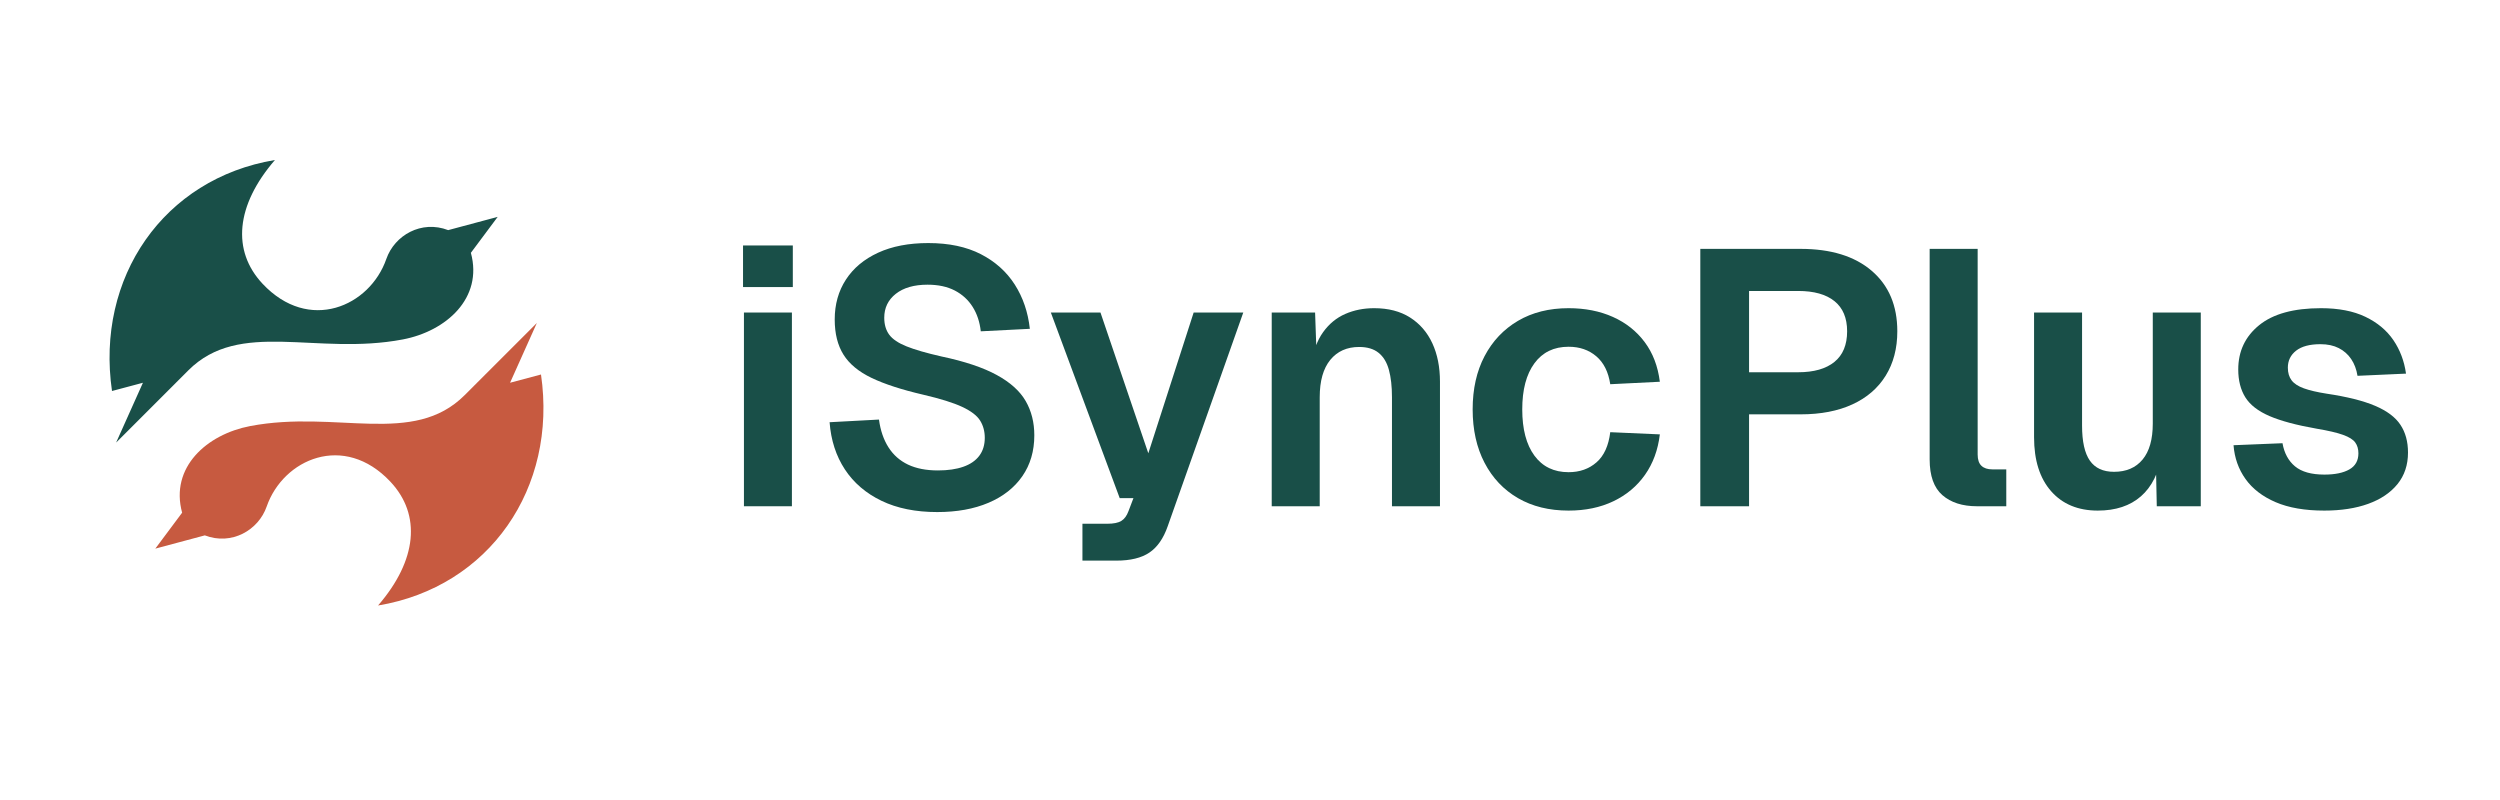
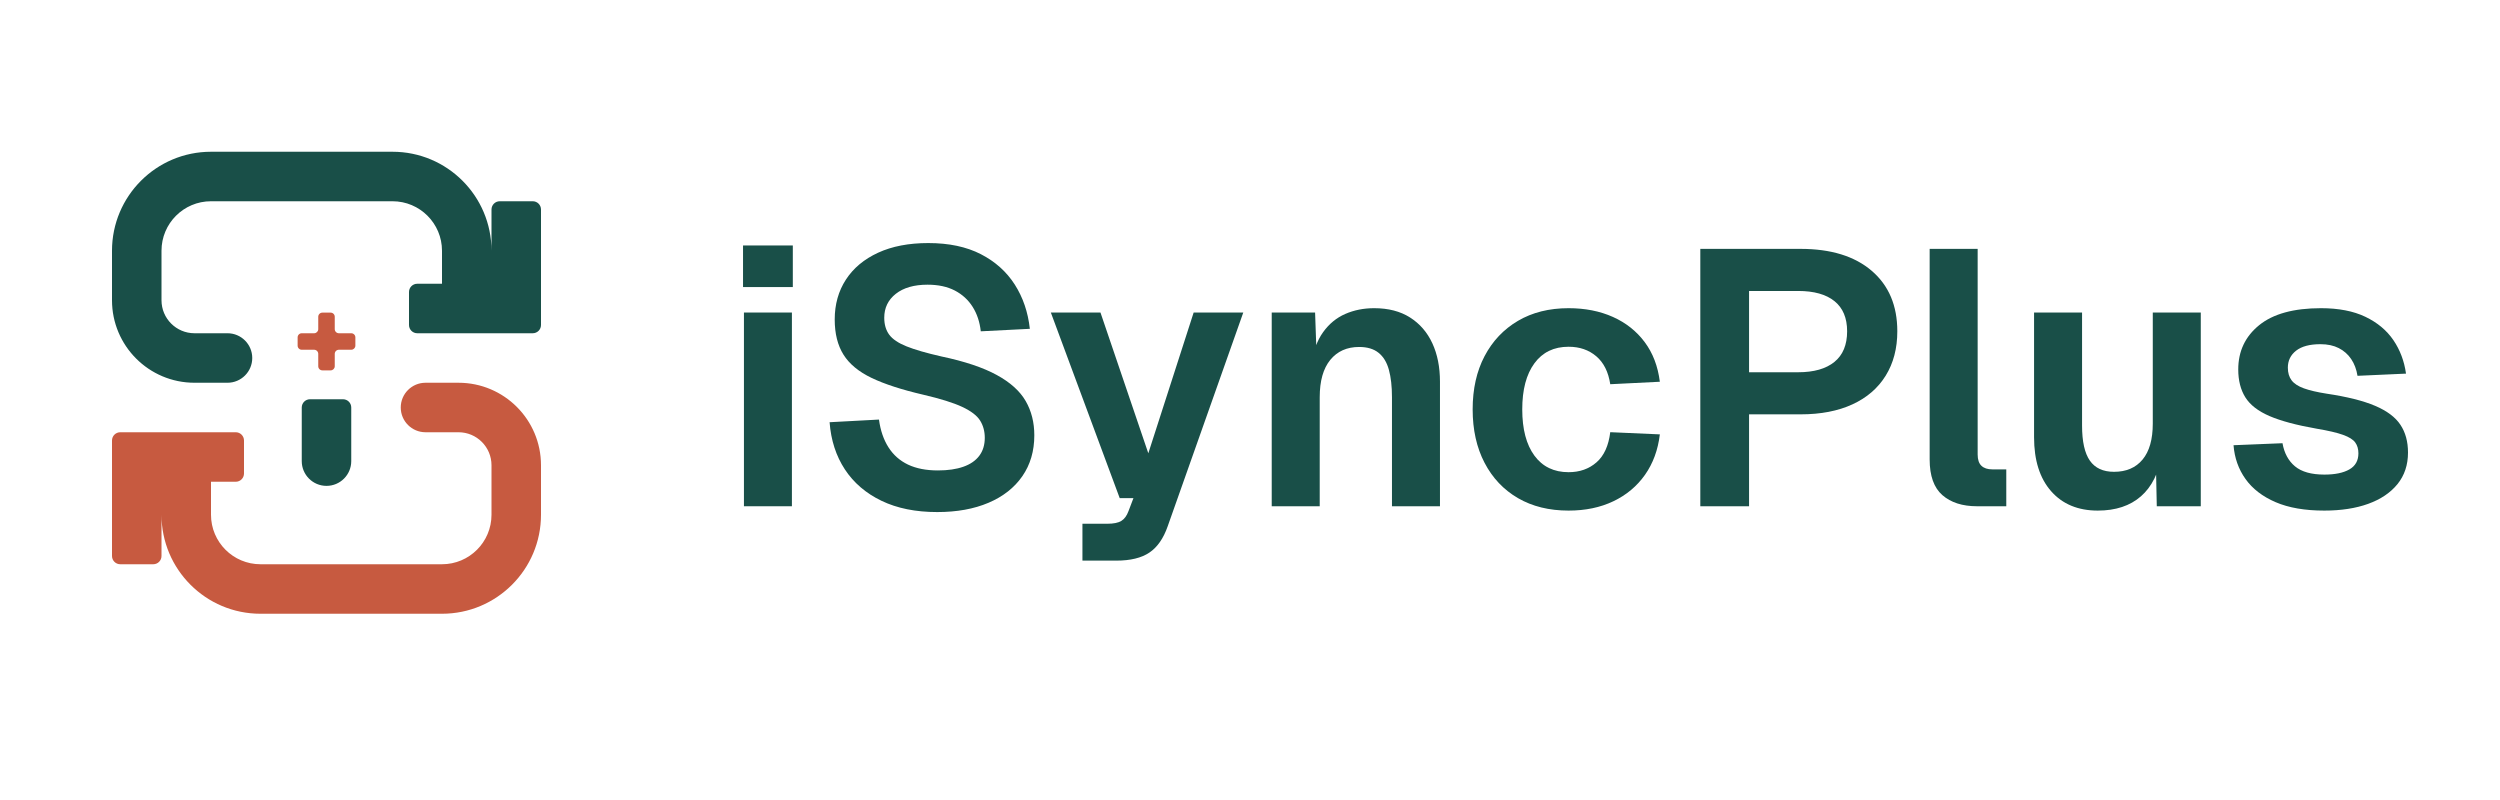
- <svg xmlns="http://www.w3.org/2000/svg" width="800" height="256" viewBox="0 0 800 256" role="img" aria-label="iSyncPlus / Duet">
+ <svg xmlns="http://www.w3.org/2000/svg" width="800" height="256" viewBox="0 0 800 256" role="img">
  <g transform="translate(20 38) scale(.66)">
-     <g transform="">
-       <path fill="#194F48" d="M24 132C16 77 49 29 103 20C84 42 82 64 97 80C119.5 104 149 91 157 68C161 56.5 174 49 187 54L211 47.57L198 65C204 87 186 103 165 107C123 115 86 97 61 122L26 157L39 128Z" />
-     </g>
-     <g transform="rotate(180 128 128)">
-       <g transform="">
-         <path fill="#C75A40" d="M24 132C16 77 49 29 103 20C84 42 82 64 97 80C119.5 104 149 91 157 68C161 56.5 174 49 187 54L211 47.57L198 65C204 87 186 103 165 107C123 115 86 97 61 122L26 157L39 128Z" />
-       </g>
-     </g>
+     <path fill="#194F48" d="M80 128H64A40 40 0 0 1 24 88V64A48 48 0 0 1 72 16H160A48 48 0 0 1 208 64V44A4 4 0 0 1 212 40H228A4 4 0 0 1 232 44V100A4 4 0 0 1 228 104H172A4 4 0 0 1 168 100V84A4 4 0 0 1 172 80H184V64A24 24 0 0 0 160 40H72A24 24 0 0 0 48 64V88A16 16 0 0 0 64 104H80A12 12 0 0 1 80 128Z" />
+     <path fill="#C75A40" transform="rotate(180 128 128)" d="M80 128H64A40 40 0 0 1 24 88V64A48 48 0 0 1 72 16H160A48 48 0 0 1 208 64V44A4 4 0 0 1 212 40H228A4 4 0 0 1 232 44V100A4 4 0 0 1 228 104H172A4 4 0 0 1 168 100V84A4 4 0 0 1 172 80H184V64A24 24 0 0 0 160 40H72A24 24 0 0 0 48 64V88A16 16 0 0 0 64 104H80A12 12 0 0 1 80 128Z" />
+     <path fill="#C75A40" d="M124 96A2 2 0 0 1 126 94L130 94A2 2 0 0 1 132 96L132 102A2 2 0 0 0 134 104L140 104A2 2 0 0 1 142 106L142 110A2 2 0 0 1 140 112L134 112A2 2 0 0 0 132 114L132 120A2 2 0 0 1 130 122L126 122A2 2 0 0 1 124 120L124 114A2 2 0 0 0 122 112L116 112A2 2 0 0 1 114 110L114 106A2 2 0 0 1 116 104L122 104A2 2 0 0 0 124 102Z" />
+     <path fill="#194F48" d="M120 136H136A4 4 0 0 1 140 140V166A12 12 0 0 1 116 166V140A4 4 0 0 1 120 136Z" />
  </g>
  <path fill="#194F48" d="M238.06 162V100.01H253.41V162ZM237.77 91.86V78.55H253.7V91.86Z" />
  <path fill="#194F48" d="M299.91 163.86Q289.58 163.86 282.09 160.26Q274.61 156.66 270.36 150.21Q266.12 143.76 265.47 135.11L281.27 134.26Q281.98 139.49 284.31 143.14Q286.63 146.79 290.56 148.67Q294.5 150.54 300.14 150.54Q304.92 150.54 308.26 149.36Q311.61 148.19 313.37 145.85Q315.13 143.51 315.13 140.1Q315.13 136.99 313.64 134.59Q312.15 132.19 307.92 130.21Q303.69 128.23 295.41 126.3Q285.14 123.91 278.92 120.94Q272.71 117.96 269.91 113.48Q267.11 109 267.11 102.24Q267.11 94.97 270.7 89.46Q274.28 83.96 280.99 80.87Q287.7 77.78 297.04 77.78Q306.95 77.78 313.86 81.33Q320.76 84.88 324.72 91.05Q328.67 97.23 329.55 105.22L313.85 106.02Q313.36 101.55 311.25 98.2Q309.14 94.85 305.54 92.97Q301.93 91.1 296.81 91.1Q290.38 91.1 286.67 94.01Q282.96 96.93 282.96 101.67Q282.96 104.94 284.55 107.1Q286.15 109.26 290.1 110.84Q294.05 112.43 301.27 114.07Q312.41 116.42 318.93 119.98Q325.46 123.54 328.22 128.34Q330.98 133.13 330.98 139.3Q330.98 146.85 327.15 152.38Q323.31 157.92 316.32 160.89Q309.34 163.86 299.91 163.86Z" />
  <path fill="#194F48" d="M346.38 179.4V167.6H354.32Q357.37 167.6 358.83 166.69Q360.3 165.78 361.11 163.58L362.7 159.41H358.31L336.27 100.01H352.15L367.46 145.05L381.97 100.01H397.85L373.67 168.39Q371.63 174.25 367.81 176.82Q364 179.4 357.19 179.4Z" />
  <path fill="#194F48" d="M406.95 162V100.01H420.83L421.44 117.56L419.56 116.87Q420.52 110.3 423.39 106.3Q426.27 102.3 430.49 100.46Q434.71 98.62 439.72 98.62Q446.54 98.62 451.22 101.6Q455.91 104.58 458.35 109.85Q460.79 115.13 460.79 122.14V162H445.43V127.12Q445.43 121.94 444.45 118.36Q443.48 114.78 441.16 112.91Q438.85 111.03 434.93 111.03Q429.07 111.03 425.69 115.16Q422.31 119.3 422.31 127.12V162Z" />
  <path fill="#194F48" d="M501.94 163.39Q492.64 163.39 485.75 159.4Q478.87 155.4 475.06 148.1Q471.25 140.8 471.25 131Q471.25 121.21 475.06 113.97Q478.87 106.72 485.75 102.67Q492.64 98.62 501.94 98.62Q509.88 98.62 516.13 101.42Q522.38 104.22 526.29 109.46Q530.21 114.7 531.15 122.16L515.28 122.95Q514.39 117.06 510.81 114.01Q507.23 110.96 501.94 110.96Q494.9 110.96 491.01 116.26Q487.12 121.56 487.12 131Q487.12 140.5 491.01 145.8Q494.9 151.1 501.94 151.1Q507.28 151.1 510.88 147.95Q514.49 144.8 515.28 138.3L531.15 139Q530.26 146.46 526.4 151.94Q522.53 157.42 516.28 160.4Q510.03 163.39 501.94 163.39Z" />
  <path fill="#194F48" d="M544.1 162V79.64H576.19Q590.76 79.64 598.95 86.66Q607.14 93.68 607.14 106.01Q607.14 114.2 603.43 120.2Q599.72 126.2 592.79 129.39Q585.86 132.59 576.19 132.59H559.7V162ZM559.7 119.12H575.42Q582.96 119.12 587.02 115.81Q591.08 112.51 591.08 106.01Q591.08 99.64 587.05 96.38Q583.02 93.11 575.42 93.11H559.7Z" />
  <path fill="#194F48" d="M632.62 162Q625.65 162 621.57 158.45Q617.49 154.9 617.49 147.03V79.64H632.85V145.45Q632.85 147.92 634.07 149.06Q635.28 150.2 637.55 150.2H642.01V162Z" />
  <path fill="#194F48" d="M671.29 163.39Q661.82 163.39 656.36 157.19Q650.9 150.98 650.9 139.92V100.01H666.26V136.18Q666.26 143.84 668.76 147.41Q671.26 150.98 676.49 150.98Q682.37 150.98 685.63 147.05Q688.89 143.12 688.89 135.54V100.01H704.25V162H690.17L689.81 144.81L691.78 145.37Q690.33 154.24 685.11 158.81Q679.89 163.39 671.29 163.39Z" />
  <path fill="#194F48" d="M743.75 163.39Q734.49 163.39 728.21 160.7Q721.93 158 718.56 153.28Q715.2 148.56 714.73 142.47L730.4 141.83Q731.23 146.58 734.39 149.22Q737.56 151.87 743.8 151.87Q748.89 151.87 751.79 150.22Q754.69 148.57 754.69 145.07Q754.69 142.99 753.68 141.6Q752.68 140.2 749.8 139.16Q746.92 138.12 741.28 137.17Q731.7 135.49 726.24 133.14Q720.79 130.79 718.51 127.15Q716.24 123.51 716.24 118.23Q716.24 109.48 722.94 104.05Q729.63 98.62 742.71 98.62Q751.16 98.62 756.91 101.37Q762.66 104.12 765.88 108.84Q769.09 113.56 769.92 119.56L754.4 120.26Q753.91 117.16 752.38 114.9Q750.86 112.64 748.4 111.39Q745.95 110.14 742.54 110.14Q737.41 110.14 734.76 112.21Q732.11 114.28 732.11 117.66Q732.11 120.11 733.31 121.7Q734.5 123.28 737.24 124.27Q739.98 125.26 744.56 125.98Q754.37 127.45 760.05 129.87Q765.73 132.29 768.14 135.94Q770.56 139.58 770.56 144.81Q770.56 150.75 767.2 154.91Q763.83 159.06 757.82 161.23Q751.81 163.39 743.75 163.39Z" />
</svg>
